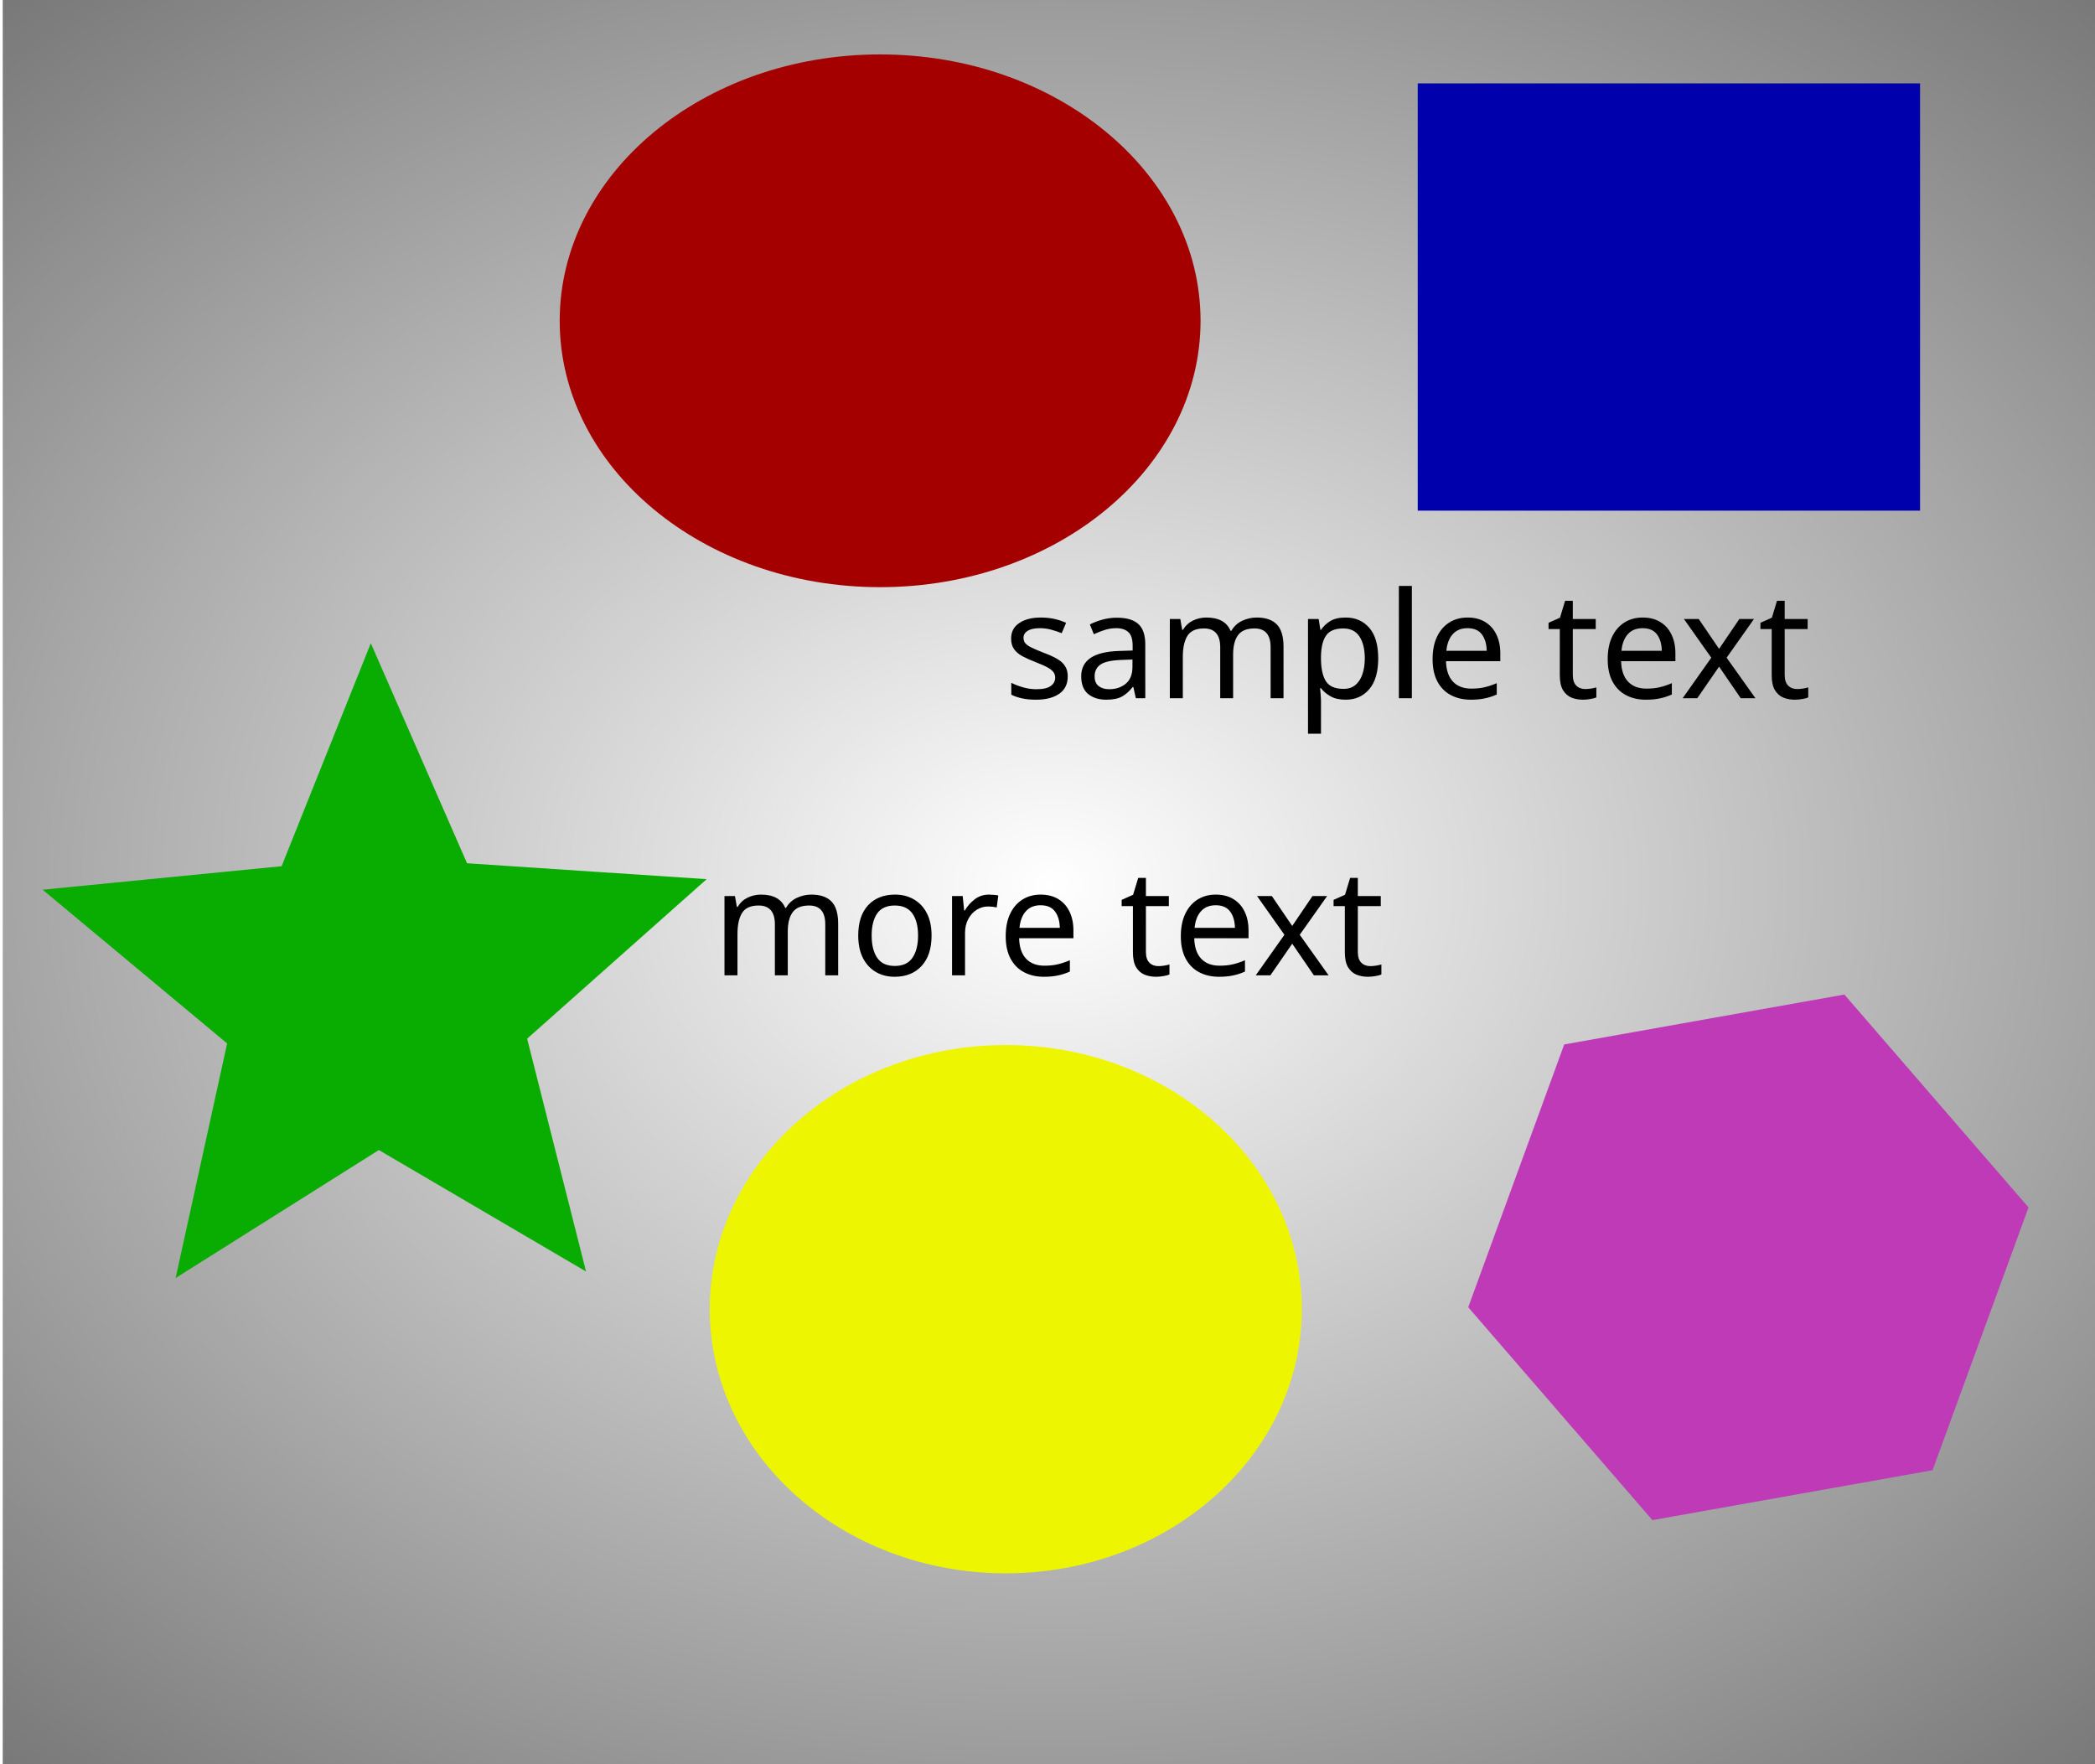
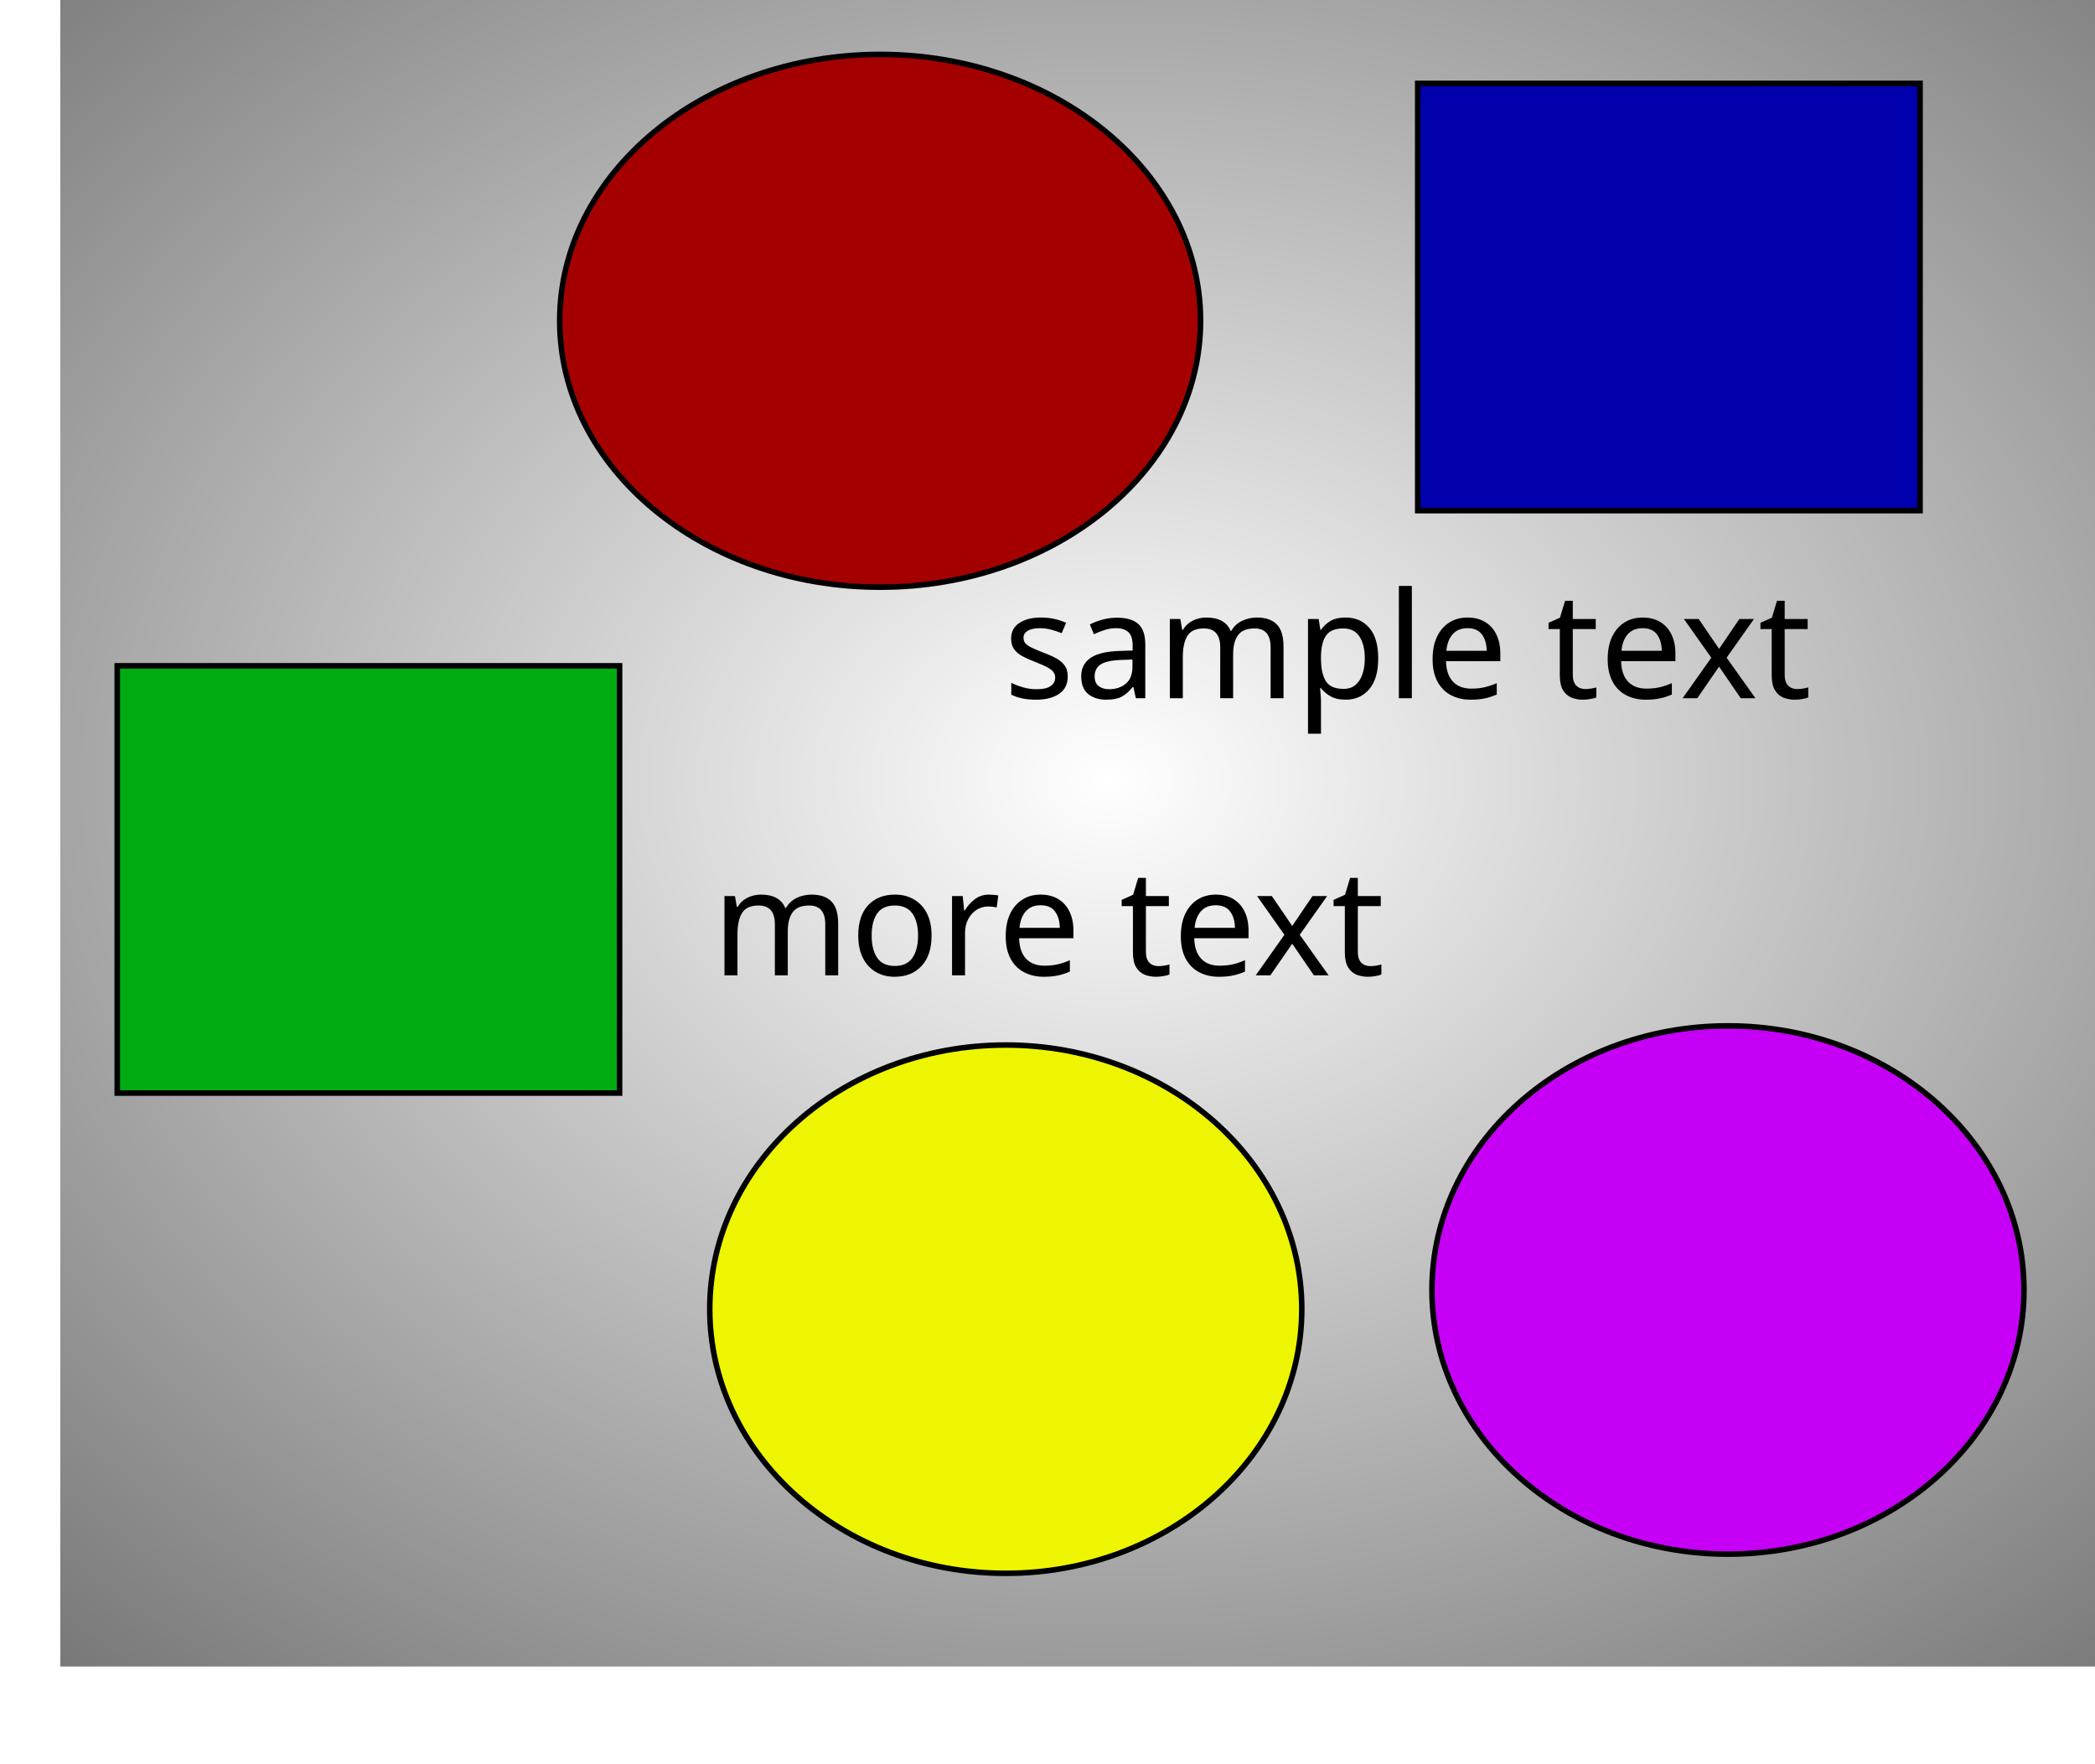
<svg xmlns="http://www.w3.org/2000/svg" xmlns:xlink="http://www.w3.org/1999/xlink" viewBox="0 0 378.06 318.29" version="1.1" id="svg1151">
  <defs id="defs1107">
    <linearGradient id="linearGradient2110">
      <stop style="stop-color:#000000;stop-opacity:0;" offset="0" id="stop2108" />
      <stop style="stop-color:#000000;stop-opacity:1;" offset="1" id="stop2106" />
    </linearGradient>
    <radialGradient id="radialGradient2003" cx="189.03" cy="160.23" r="266.27" gradientTransform="translate(0 -2.18) scale(1 1.01)" gradientUnits="userSpaceOnUse">
      <stop offset="0.68" stop-color="#a8a8a8" id="stop1991" />
      <stop offset="0.68" stop-color="#898989" id="stop1993" />
      <stop offset="0.866" stop-color="#4e4e4e" id="stop1995" />
      <stop offset="0.941" stop-color="#242424" id="stop1997" />
      <stop offset="0.97" stop-color="#0a0a0a" id="stop1999" />
      <stop offset="0.97" id="stop2001" />
    </radialGradient>
    <style id="style1092">
      .cls-1, .cls-10, .cls-11, .cls-12, .cls-13, .cls-9 {
        stroke: #231f20;
        stroke-miterlimit: 10;
      }

      .cls-1 {
        fill: url(#radial-gradient);
      }

      .cls-2 {
        font-size: 18px;
        fill: #231f20;
        font-family: MyriadPro-Regular, Myriad Pro;
      }

      .cls-3 {
        letter-spacing: 0.01em;
      }

      .cls-4 {
        letter-spacing: -0.01em;
      }

      .cls-5 {
        letter-spacing: 0em;
      }

      .cls-6 {
        letter-spacing: 0.01em;
      }

      .cls-7 {
        letter-spacing: -0.01em;
      }

      .cls-8 {
        letter-spacing: 0em;
      }

      .cls-9 {
        fill: #f7ec27;
      }

      .cls-10 {
        fill: #ed1f24;
      }

      .cls-11 {
        fill: #3c57a7;
      }

      .cls-12 {
        fill: #5dba47;
      }

      .cls-13 {
        fill: #a44d9d;
      }
    </style>
    <radialGradient id="radial-gradient" cx="189.03" cy="160.23" r="266.27" gradientTransform="translate(0 -2.18) scale(1 1.01)" gradientUnits="userSpaceOnUse">
      <stop offset="0.45" stop-color="#a8a8a8" id="stop1094" />
      <stop offset="0.53" stop-color="#898989" id="stop1096" />
      <stop offset="0.68" stop-color="#4e4e4e" id="stop1098" />
      <stop offset="0.81" stop-color="#242424" id="stop1100" />
      <stop offset="0.91" stop-color="#0a0a0a" id="stop1102" />
      <stop offset="0.97" id="stop1104" />
    </radialGradient>
-     <radialGradient xlink:href="#linearGradient2110" id="radialGradient2112" cx="189.784" cy="166.035" fx="189.784" fy="166.035" r="200.58" gradientTransform="matrix(2.662789,-6.4430094e-4,5.1801666e-4,2.031583,-315.6575,-177.6565)" gradientUnits="userSpaceOnUse" />
+     <radialGradient xlink:href="#linearGradient2110" id="radialGradient2112" cx="189.784" cy="166.035" fx="189.784" fy="166.035" r="200.58" gradientTransform="matrix(2.662789,-6.4430094e-4,5.1801666e-4,2.031583,-305.2712,-196.4508)" gradientUnits="userSpaceOnUse" />
  </defs>
  <g id="background_elements" style="display:inline">
-     <rect style="opacity:1;mix-blend-mode:normal;fill:url(#radialGradient2112);fill-opacity:1;stroke:none;stroke-width:3.554;stroke-miterlimit:4;stroke-dasharray:none" id="rect2033" width="378.581" height="319.993" x="0.494" y="-0.462" />
+     <rect style="opacity:1;mix-blend-mode:normal;fill:url(#radialGradient2112);fill-opacity:1;stroke:none;stroke-width:3.554;stroke-miterlimit:4;stroke-dasharray:none" id="rect2033" width="378.581" height="319.993" x="10.88" y="-19.256" />
+   </g>
+   <g id="chartexample5" style="display:inline">
+     <ellipse style="opacity:1;fill:#edf600;fill-opacity:1;stroke:#000000;stroke-width:1;stroke-miterlimit:4;stroke-dasharray:none;stroke-opacity:1" id="path2200" cx="181.5" cy="236.25" rx="53.418" ry="47.668" />
+   </g>
+   <g id="chartexample4" style="display:inline">
+     <ellipse style="fill:#a50000;fill-opacity:1;stroke:#000000;stroke-width:1;stroke-miterlimit:4;stroke-dasharray:none;stroke-opacity:1" id="path2159" cx="158.825" cy="57.89" rx="57.824" ry="48.069" />
+   </g>
+   <g id="chartexample3" style="display:inline">
+     <rect style="display:inline;opacity:1;fill:#0000ac;fill-opacity:1;stroke:#000000;stroke-width:1;stroke-miterlimit:4;stroke-dasharray:none;stroke-opacity:1" id="rect2187" width="90.65" height="77.1" x="255.84" y="15.05" />
+   </g>
+   <g id="chartexample2">
+     <rect style="display:inline;opacity:1;fill:#00ac12;fill-opacity:1;stroke:#000000;stroke-width:1;stroke-miterlimit:4;stroke-dasharray:none;stroke-opacity:1" id="rect2013" width="90.65" height="77.1" x="21.158" y="120.15" />
+   </g>
+   <g id="chartexample1" style="display:inline">
+     <ellipse style="opacity:1;fill:#c600f6;fill-opacity:1;stroke:#000000;stroke-width:1;stroke-miterlimit:4;stroke-dasharray:none;stroke-opacity:1" id="ellipse2009" cx="311.824" cy="232.788" rx="53.418" ry="47.668" />
  </g>
  <g id="text">
-     <text xml:space="preserve" style="display:inline;font-size:40px;line-height:1.25;font-family:sans-serif;text-align:center;text-anchor:middle" x="280" y="126" id="text69">
+     <text xml:space="preserve" style="font-size:40px;line-height:1.25;font-family:sans-serif;text-align:center;text-anchor:middle;display:inline" x="280" y="126" id="text69">
      <tspan id="tspan67" x="280" y="126" style="font-style:normal;font-variant:normal;font-weight:normal;font-stretch:normal;font-size:26.667px;font-family:sans-serif;-inkscape-font-specification:'sans-serif, Normal';font-variant-ligatures:normal;font-variant-caps:normal;font-variant-numeric:normal;font-variant-east-asian:normal">sample text</tspan>
    </text>
    <text xml:space="preserve" style="font-size:26.667px;line-height:1.25;font-family:sans-serif;-inkscape-font-specification:'sans-serif, Normal';text-align:center;text-anchor:middle" x="206.5" y="176" id="text76">
      <tspan id="tspan74" x="206.5" y="176">more text</tspan>
    </text>
  </g>
-   <g id="chartexample5">
-     <ellipse style="opacity:1;fill:#edf600;fill-opacity:1;stroke:none;stroke-width:1.1;stroke-miterlimit:4;stroke-dasharray:none;stroke-opacity:1" id="path2200" cx="181.5" cy="236.25" rx="53.418" ry="47.668" />
-   </g>
-   <g id="chartexample4" style="display:inline">
-     <ellipse style="fill:#a50000;fill-opacity:1;stroke:none;stroke-width:4.5;stroke-miterlimit:4;stroke-dasharray:none" id="path2159" cx="158.825" cy="57.89" rx="57.824" ry="48.069" />
-   </g>
-   <g id="chartexample3">
-     <rect style="display:inline;opacity:1;fill:#0000ac;fill-opacity:1;stroke:none;stroke-width:1.1;stroke-miterlimit:4;stroke-dasharray:none;stroke-opacity:1" id="rect2187" width="90.65" height="77.1" x="255.84" y="15.05" />
-   </g>
-   <g id="chartexample2" style="display:inline">
-     <path style="opacity:1;fill:#09ac00;fill-opacity:1;stroke:none;stroke-width:1.1;stroke-miterlimit:4;stroke-dasharray:none;stroke-opacity:1" id="path2198" d="m 66.916,116.072 17.364,39.708 43.244,2.873 -32.399,28.785 10.631,42.015 L 68.368,207.533 31.695,230.628 40.987,188.297 7.69,160.555 50.821,156.311 Z" />
-   </g>
-   <g id="chartexample1" style="display:inline">
-     <path style="fill:#be3ab7;fill-opacity:1;stroke:none;stroke-width:0.95;stroke-miterlimit:4;stroke-dasharray:none;stroke-opacity:1" id="path2163" d="m 336.502,254.25 -43.222,7.856 -28.415,-33.504 14.808,-41.36 43.222,-7.856 28.415,33.504 z" transform="matrix(1.16963,0,0,1.146601,-44.83898,-26.21217)" />
-   </g>
</svg>
